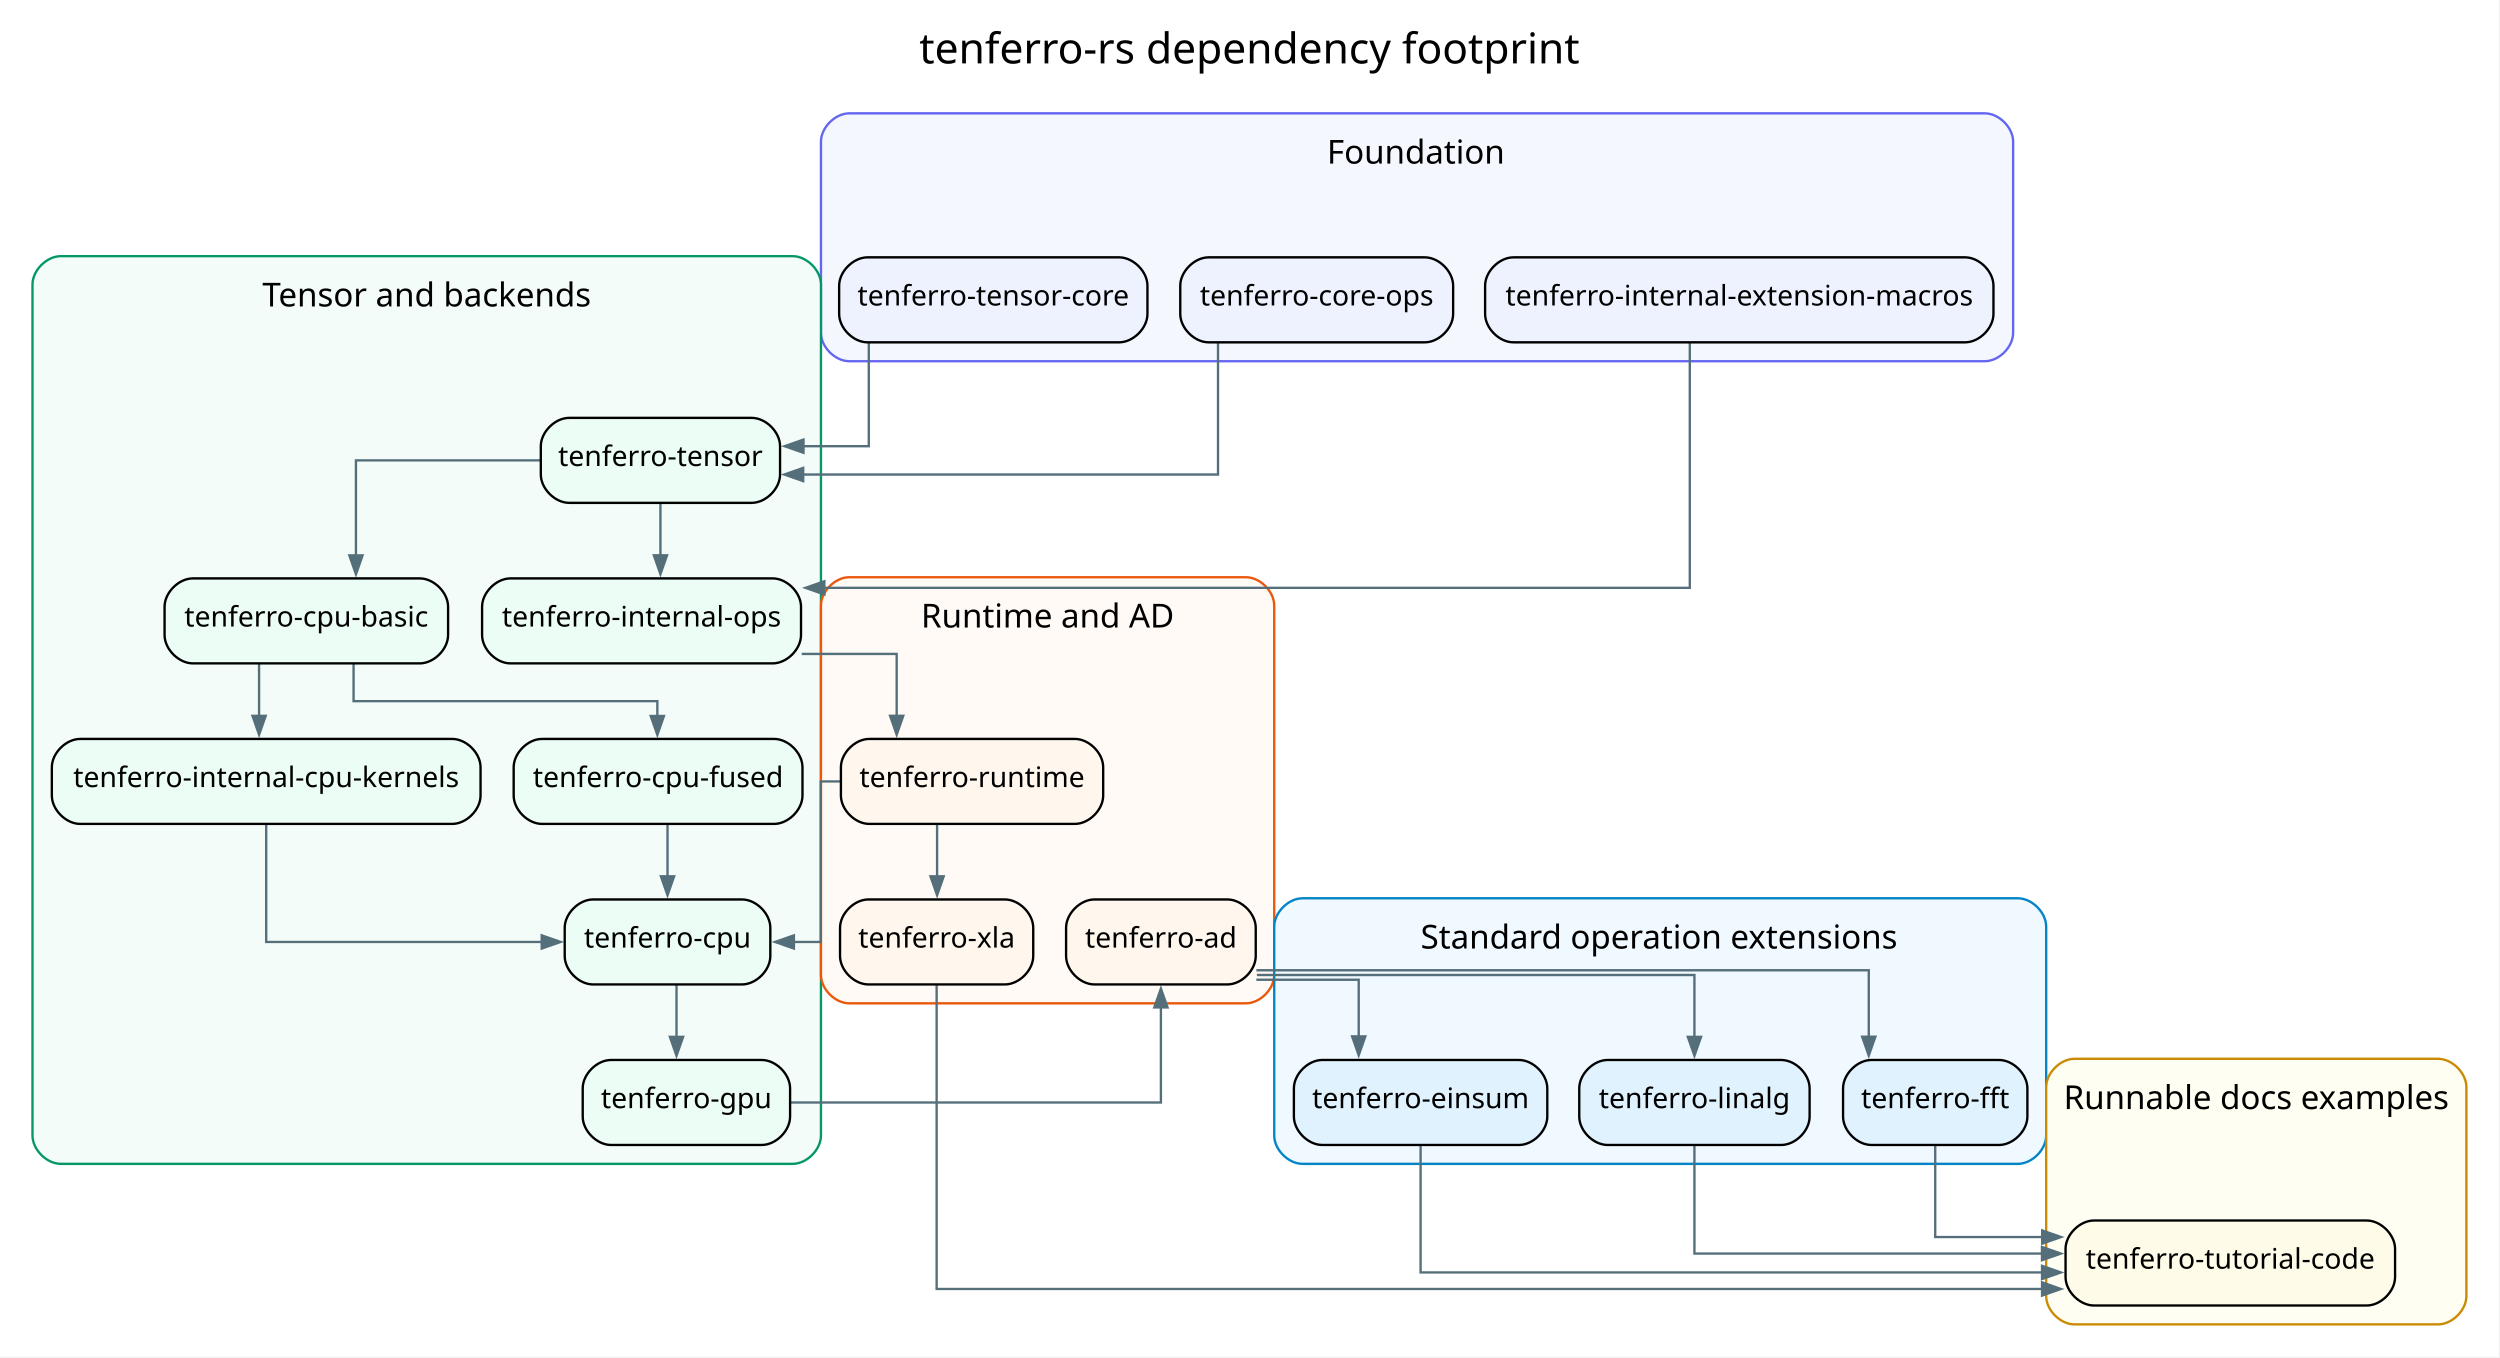
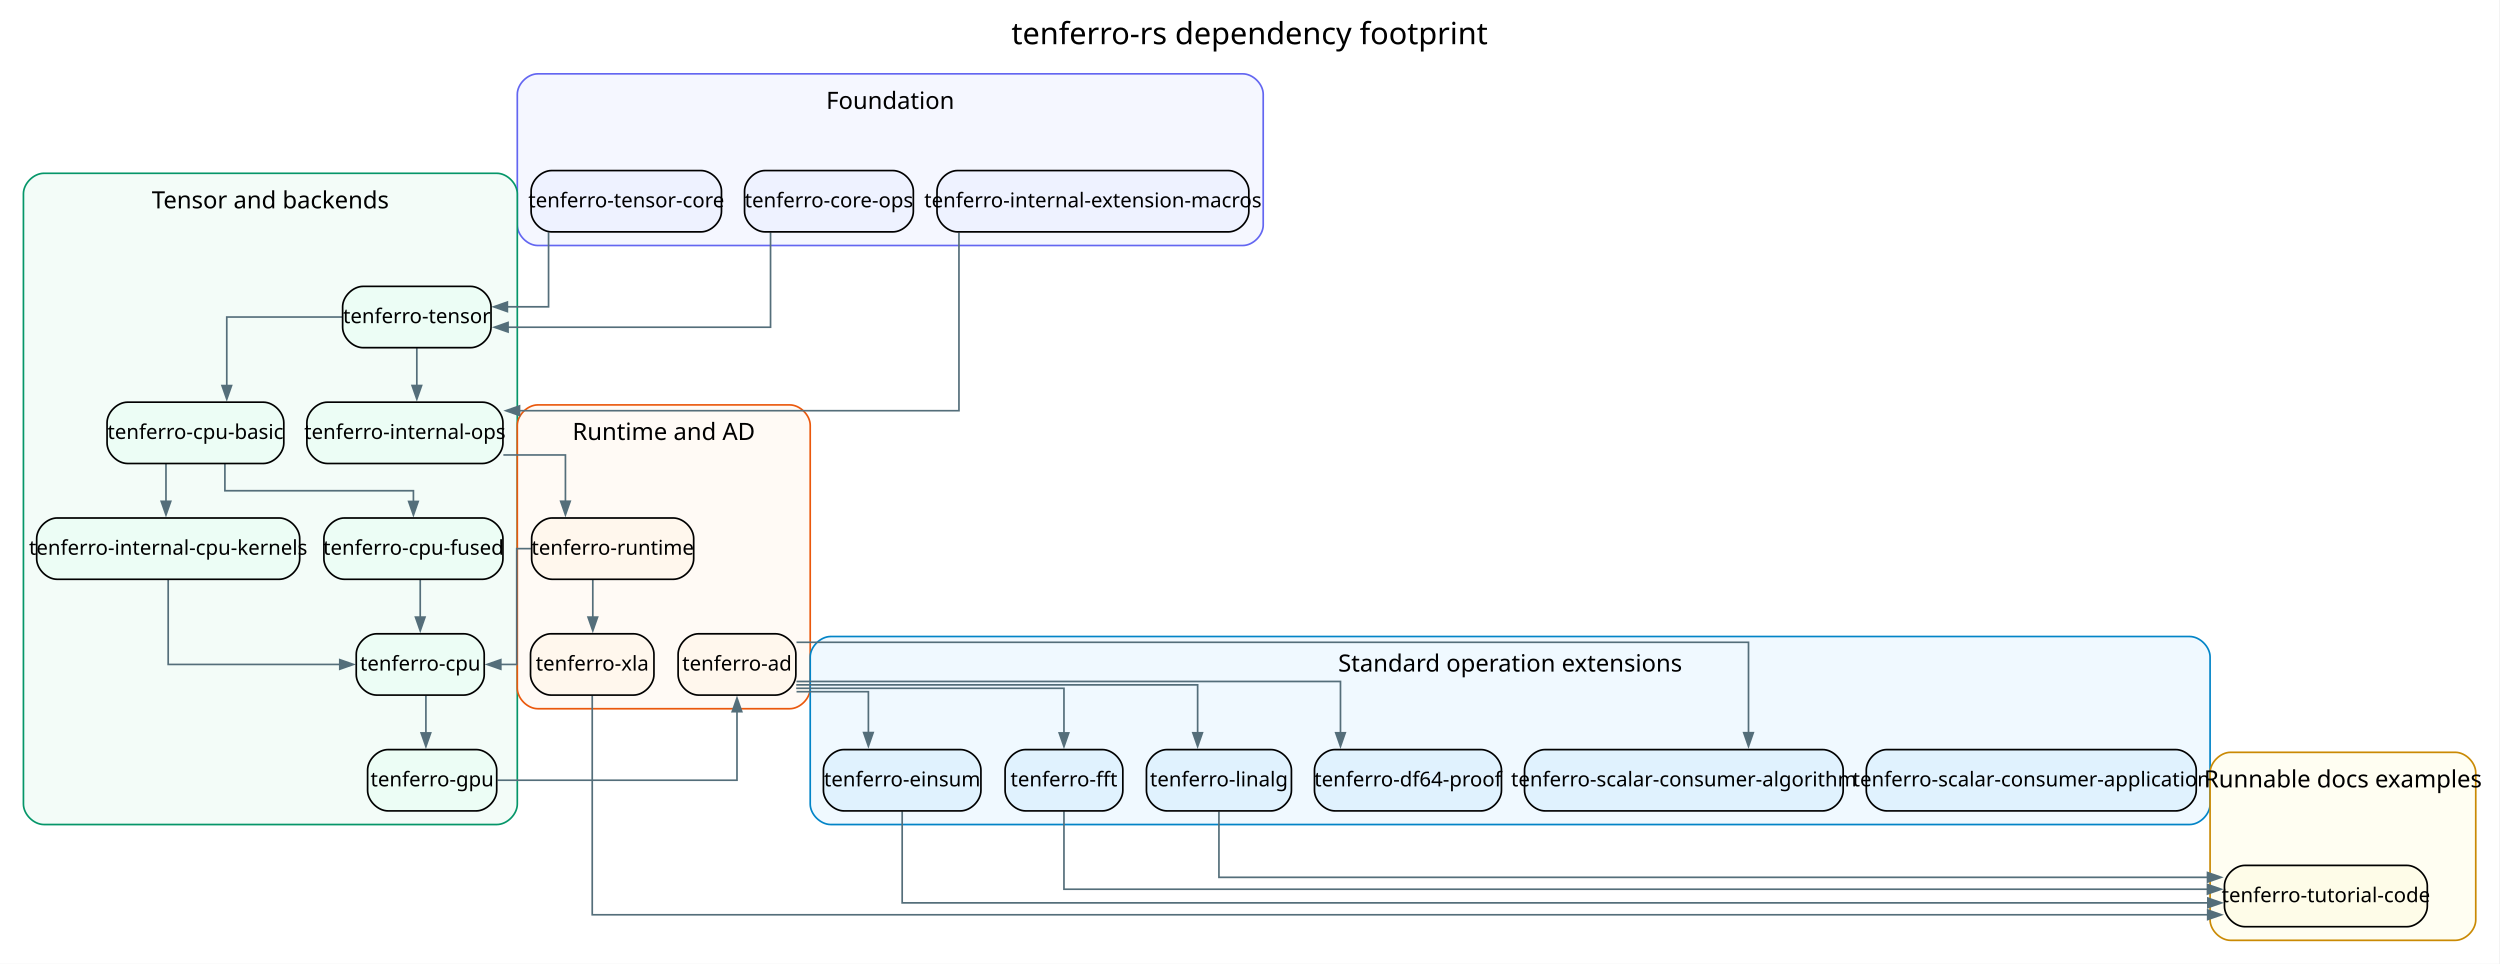
- <svg xmlns="http://www.w3.org/2000/svg" xmlns:xlink="http://www.w3.org/1999/xlink" width="1059pt" height="575pt" viewBox="0.00 0.00 1059.00 575.00" role="img" aria-labelledby="dependency-footprint-title dependency-footprint-desc">
-   <g id="graph0" class="graph" transform="scale(1 1) rotate(0) translate(5.76 569.01)">
-     <polygon fill="#ffffff" stroke="none" points="-5.76,5.76 -5.76,-569.01 1052.76,-569.01 1052.76,5.76 -5.76,5.76" />
-     <text xml:space="preserve" text-anchor="middle" x="523.5" y="-542.15" font-family="IBM Plex Sans" font-size="18.00">tenferro-rs dependency footprint</text>
+ <svg xmlns="http://www.w3.org/2000/svg" xmlns:xlink="http://www.w3.org/1999/xlink" width="1468pt" height="566pt" viewBox="0.00 0.00 1468.00 566.00" role="img" aria-labelledby="dependency-footprint-title dependency-footprint-desc">
+   <g id="graph0" class="graph" transform="scale(1 1) rotate(0) translate(5.76 560.16)">
+     <polygon fill="#ffffff" stroke="none" points="-5.76,5.76 -5.76,-560.16 1461.76,-560.16 1461.76,5.76 -5.76,5.76" />
+     <text xml:space="preserve" text-anchor="middle" x="728" y="-534.2" font-family="IBM Plex Sans" font-size="18.00">tenferro-rs dependency footprint</text>
    <g id="clust1" class="cluster">
-       <path fill="#f5f7ff" stroke="#6366f1" d="M354,-416C354,-416 835,-416 835,-416 841,-416 847,-422 847,-428 847,-428 847,-509 847,-509 847,-515 841,-521 835,-521 835,-521 354,-521 354,-521 348,-521 342,-515 342,-509 342,-509 342,-428 342,-428 342,-422 348,-416 354,-416" />
+       <path fill="#f5f7ff" stroke="#6366f1" d="M310,-416C310,-416 724,-416 724,-416 730,-416 736,-422 736,-428 736,-428 736,-504.8 736,-504.8 736,-510.8 730,-516.8 724,-516.8 724,-516.8 310,-516.8 310,-516.8 304,-516.8 298,-510.8 298,-504.8 298,-504.8 298,-428 298,-428 298,-422 304,-416 310,-416" />
    </g>
    <g id="clust3" class="cluster">
-       <path fill="#f3fcf8" stroke="#059669" d="M20,-76C20,-76 330,-76 330,-76 336,-76 342,-82 342,-88 342,-88 342,-448.5 342,-448.5 342,-454.5 336,-460.5 330,-460.5 330,-460.5 20,-460.5 20,-460.5 14,-460.5 8,-454.5 8,-448.5 8,-448.5 8,-88 8,-88 8,-82 14,-76 20,-76" />
+       <path fill="#f3fcf8" stroke="#059669" d="M20,-76C20,-76 286,-76 286,-76 292,-76 298,-82 298,-88 298,-88 298,-446.4 298,-446.4 298,-452.4 292,-458.4 286,-458.4 286,-458.4 20,-458.4 20,-458.4 14,-458.4 8,-452.4 8,-446.4 8,-446.4 8,-88 8,-88 8,-82 14,-76 20,-76" />
    </g>
    <g id="clust5" class="cluster">
-       <path fill="#fffaf5" stroke="#ea580c" d="M354,-144C354,-144 522,-144 522,-144 528,-144 534,-150 534,-156 534,-156 534,-312.5 534,-312.5 534,-318.5 528,-324.5 522,-324.5 522,-324.5 354,-324.5 354,-324.5 348,-324.5 342,-318.5 342,-312.5 342,-312.5 342,-156 342,-156 342,-150 348,-144 354,-144" />
+       <path fill="#fffaf5" stroke="#ea580c" d="M310,-144C310,-144 458,-144 458,-144 464,-144 470,-150 470,-156 470,-156 470,-310.4 470,-310.4 470,-316.4 464,-322.4 458,-322.4 458,-322.4 310,-322.4 310,-322.4 304,-322.4 298,-316.4 298,-310.4 298,-310.4 298,-156 298,-156 298,-150 304,-144 310,-144" />
    </g>
    <g id="clust7" class="cluster">
-       <path fill="#f0f9ff" stroke="#0284c7" d="M546,-76C546,-76 849,-76 849,-76 855,-76 861,-82 861,-88 861,-88 861,-176.5 861,-176.5 861,-182.5 855,-188.5 849,-188.5 849,-188.5 546,-188.5 546,-188.5 540,-188.5 534,-182.5 534,-176.5 534,-176.5 534,-88 534,-88 534,-82 540,-76 546,-76" />
+       <path fill="#f0f9ff" stroke="#0284c7" d="M482,-76C482,-76 1280,-76 1280,-76 1286,-76 1292,-82 1292,-88 1292,-88 1292,-174.4 1292,-174.4 1292,-180.4 1286,-186.4 1280,-186.4 1280,-186.4 482,-186.4 482,-186.4 476,-186.4 470,-180.4 470,-174.4 470,-174.4 470,-88 470,-88 470,-82 476,-76 482,-76" />
    </g>
    <g id="clust9" class="cluster">
-       <path fill="#fffef2" stroke="#ca8a04" d="M873,-8C873,-8 1027,-8 1027,-8 1033,-8 1039,-14 1039,-20 1039,-20 1039,-108.5 1039,-108.5 1039,-114.5 1033,-120.5 1027,-120.5 1027,-120.5 873,-120.5 873,-120.5 867,-120.5 861,-114.5 861,-108.5 861,-108.5 861,-20 861,-20 861,-14 867,-8 873,-8" />
+       <path fill="#fffef2" stroke="#ca8a04" d="M1304,-8C1304,-8 1436,-8 1436,-8 1442,-8 1448,-14 1448,-20 1448,-20 1448,-106.4 1448,-106.4 1448,-112.4 1442,-118.4 1436,-118.4 1436,-118.4 1304,-118.4 1304,-118.4 1298,-118.4 1292,-112.4 1292,-106.4 1292,-106.4 1292,-20 1292,-20 1292,-14 1298,-8 1304,-8" />
    </g>
    <g id="edge1" class="edge">
-       <path fill="none" stroke="#546e7a" d="M362.26,-423.73C362.26,-405.44 362.26,-380 362.26,-380 362.26,-380 334.6,-380 334.6,-380" />
-       <polygon fill="#546e7a" stroke="#546e7a" points="334.6,-377.2 326.6,-380 334.6,-382.8 334.6,-377.2" />
+       <path fill="none" stroke="#546e7a" d="M316.35,-423.73C316.35,-405.44 316.35,-380 316.35,-380 316.35,-380 292.16,-380 292.16,-380" />
+       <polygon fill="#546e7a" stroke="#546e7a" points="292.16,-377.2 284.16,-380 292.16,-382.8 292.16,-377.2" />
    </g>
    <g id="edge14" class="edge">
-       <path fill="none" stroke="#546e7a" d="M710.04,-423.74C710.04,-389.7 710.04,-320 710.04,-320 710.04,-320 343.44,-320 343.44,-320" />
-       <polygon fill="#546e7a" stroke="#546e7a" points="343.44,-317.2 335.44,-320 343.44,-322.8 343.44,-317.2" />
+       <path fill="none" stroke="#546e7a" d="M557.34,-423.59C557.34,-389.27 557.34,-319 557.34,-319 557.34,-319 299.3,-319 299.3,-319" />
+       <polygon fill="#546e7a" stroke="#546e7a" points="299.3,-316.2 291.3,-319 299.3,-321.8 299.3,-316.2" />
    </g>
    <g id="edge2" class="edge">
-       <path fill="none" stroke="#546e7a" d="M510.19,-423.71C510.19,-401.79 510.19,-368 510.19,-368 510.19,-368 334.47,-368 334.47,-368" />
-       <polygon fill="#546e7a" stroke="#546e7a" points="334.47,-365.2 326.47,-368 334.47,-370.8 334.47,-365.2" />
+       <path fill="none" stroke="#546e7a" d="M446.7,-423.71C446.7,-401.79 446.7,-368 446.7,-368 446.7,-368 292.56,-368 292.56,-368" />
+       <polygon fill="#546e7a" stroke="#546e7a" points="292.56,-365.2 284.56,-368 292.56,-370.8 292.56,-365.2" />
    </g>
    <g id="edge4" class="edge">
-       <path fill="none" stroke="#546e7a" d="M223.02,-374C186.97,-374 145.02,-374 145.02,-374 145.02,-374 145.02,-333.74 145.02,-333.74" />
-       <polygon fill="#546e7a" stroke="#546e7a" points="147.82,-333.74 145.02,-325.74 142.22,-333.74 147.82,-333.74" />
+       <path fill="none" stroke="#546e7a" d="M195.21,-374C163.95,-374 127.4,-374 127.4,-374 127.4,-374 127.4,-333.74 127.4,-333.74" />
+       <polygon fill="#546e7a" stroke="#546e7a" points="130.2,-333.74 127.4,-325.74 124.6,-333.74 130.2,-333.74" />
    </g>
    <g id="edge13" class="edge">
-       <path fill="none" stroke="#546e7a" d="M274,-355.78C274,-355.78 274,-333.79 274,-333.79" />
-       <polygon fill="#546e7a" stroke="#546e7a" points="276.8,-333.79 274,-325.79 271.2,-333.79 276.8,-333.79" />
+       <path fill="none" stroke="#546e7a" d="M239,-355.78C239,-355.78 239,-333.79 239,-333.79" />
+       <polygon fill="#546e7a" stroke="#546e7a" points="241.8,-333.79 239,-325.79 236.2,-333.79 241.8,-333.79" />
    </g>
    <g id="edge6" class="edge">
-       <path fill="none" stroke="#546e7a" d="M107,-219.78C107,-199.63 107,-170 107,-170 107,-170 223.71,-170 223.71,-170" />
-       <polygon fill="#546e7a" stroke="#546e7a" points="223.71,-172.8 231.71,-170 223.71,-167.2 223.71,-172.8" />
+       <path fill="none" stroke="#546e7a" d="M93,-219.78C93,-199.63 93,-170 93,-170 93,-170 193.76,-170 193.76,-170" />
+       <polygon fill="#546e7a" stroke="#546e7a" points="193.76,-172.8 201.76,-170 193.76,-167.2 193.76,-172.8" />
    </g>
    <g id="edge3" class="edge">
-       <path fill="none" stroke="#546e7a" d="M103.98,-287.78C103.98,-287.78 103.98,-265.79 103.98,-265.79" />
-       <polygon fill="#546e7a" stroke="#546e7a" points="106.79,-265.79 103.99,-257.79 101.19,-265.79 106.79,-265.79" />
+       <path fill="none" stroke="#546e7a" d="M91.7,-287.78C91.7,-287.78 91.7,-265.79 91.7,-265.79" />
+       <polygon fill="#546e7a" stroke="#546e7a" points="94.5,-265.79 91.7,-257.79 88.9,-265.79 94.5,-265.79" />
    </g>
    <g id="edge5" class="edge">
-       <path fill="none" stroke="#546e7a" d="M144.01,-287.81C144.01,-279.72 144.01,-272 144.01,-272 144.01,-272 272.69,-272 272.69,-272 272.69,-272 272.69,-265.71 272.69,-265.71" />
-       <polygon fill="#546e7a" stroke="#546e7a" points="275.49,-265.71 272.69,-257.71 269.89,-265.71 275.49,-265.71" />
+       <path fill="none" stroke="#546e7a" d="M126.3,-287.81C126.3,-279.72 126.3,-272 126.3,-272 126.3,-272 237,-272 237,-272 237,-272 237,-265.71 237,-265.71" />
+       <polygon fill="#546e7a" stroke="#546e7a" points="239.8,-265.71 237,-257.71 234.2,-265.71 239.8,-265.71" />
    </g>
    <g id="edge7" class="edge">
-       <path fill="none" stroke="#546e7a" d="M277,-219.78C277,-219.78 277,-197.79 277,-197.79" />
-       <polygon fill="#546e7a" stroke="#546e7a" points="279.8,-197.79 277,-189.79 274.2,-197.79 279.8,-197.79" />
+       <path fill="none" stroke="#546e7a" d="M241,-219.78C241,-219.78 241,-197.79 241,-197.79" />
+       <polygon fill="#546e7a" stroke="#546e7a" points="243.8,-197.79 241,-189.79 238.2,-197.79 243.8,-197.79" />
    </g>
    <g id="edge9" class="edge">
-       <path fill="none" stroke="#546e7a" d="M280.81,-151.78C280.81,-151.78 280.81,-129.79 280.81,-129.79" />
-       <polygon fill="#546e7a" stroke="#546e7a" points="283.61,-129.79 280.81,-121.79 278.01,-129.79 283.61,-129.79" />
+       <path fill="none" stroke="#546e7a" d="M244.33,-151.78C244.33,-151.78 244.33,-129.79 244.33,-129.79" />
+       <polygon fill="#546e7a" stroke="#546e7a" points="247.13,-129.79 244.33,-121.79 241.53,-129.79 247.13,-129.79" />
    </g>
    <g id="edge12" class="edge">
-       <path fill="none" stroke="#546e7a" d="M329.11,-102C388.28,-102 486,-102 486,-102 486,-102 486,-142.26 486,-142.26" />
-       <polygon fill="#546e7a" stroke="#546e7a" points="483.2,-142.26 486,-150.26 488.8,-142.26 483.2,-142.26" />
+       <path fill="none" stroke="#546e7a" d="M286.4,-102C339,-102 427,-102 427,-102 427,-102 427,-142.26 427,-142.26" />
+       <polygon fill="#546e7a" stroke="#546e7a" points="424.2,-142.26 427,-150.26 429.8,-142.26 424.2,-142.26" />
    </g>
    <g id="edge10" class="edge">
-       <path fill="none" stroke="#546e7a" d="M333.83,-292C355.54,-292 374.07,-292 374.07,-292 374.07,-292 374.07,-265.8 374.07,-265.8" />
-       <polygon fill="#546e7a" stroke="#546e7a" points="376.87,-265.8 374.07,-257.8 371.27,-265.8 376.87,-265.8" />
+       <path fill="none" stroke="#546e7a" d="M289.82,-293C309.33,-293 326.26,-293 326.26,-293 326.26,-293 326.26,-265.83 326.26,-265.83" />
+       <polygon fill="#546e7a" stroke="#546e7a" points="329.06,-265.83 326.26,-257.83 323.46,-265.83 329.06,-265.83" />
    </g>
    <g id="edge8" class="edge">
-       <path fill="none" stroke="#546e7a" d="M350.05,-238C345.11,-238 341.94,-238 341.94,-238 341.94,-238 341.94,-170 341.94,-170 341.94,-170 330.55,-170 330.55,-170" />
-       <polygon fill="#546e7a" stroke="#546e7a" points="330.55,-167.2 322.55,-170 330.55,-172.8 330.55,-167.2" />
+       <path fill="none" stroke="#546e7a" d="M305.98,-238C300.97,-238 297.66,-238 297.66,-238 297.66,-238 297.66,-170 297.66,-170 297.66,-170 288.31,-170 288.31,-170" />
+       <polygon fill="#546e7a" stroke="#546e7a" points="288.31,-167.2 280.31,-170 288.31,-172.8 288.31,-167.2" />
    </g>
    <g id="edge11" class="edge">
-       <path fill="none" stroke="#546e7a" d="M391.19,-219.78C391.19,-219.78 391.19,-197.79 391.19,-197.79" />
-       <polygon fill="#546e7a" stroke="#546e7a" points="393.99,-197.79 391.19,-189.79 388.39,-197.79 393.99,-197.79" />
+       <path fill="none" stroke="#546e7a" d="M342.33,-219.78C342.33,-219.78 342.33,-197.79 342.33,-197.79" />
+       <polygon fill="#546e7a" stroke="#546e7a" points="345.13,-197.79 342.33,-189.79 339.53,-197.79 345.13,-197.79" />
    </g>
    <g id="edge21" class="edge">
-       <path fill="none" stroke="#546e7a" d="M391,-151.68C391,-112.27 391,-23 391,-23 391,-23 859.25,-23 859.25,-23" />
-       <polygon fill="#546e7a" stroke="#546e7a" points="859.25,-25.8 867.25,-23 859.25,-20.2 859.25,-25.8" />
+       <path fill="none" stroke="#546e7a" d="M342,-151.68C342,-112.27 342,-23 342,-23 342,-23 1290.61,-23 1290.61,-23" />
+       <polygon fill="#546e7a" stroke="#546e7a" points="1290.61,-25.8 1298.61,-23 1290.61,-20.2 1290.61,-25.8" />
    </g>
    <g id="edge15" class="edge">
-       <path fill="none" stroke="#546e7a" d="M526.42,-154C547.85,-154 569.79,-154 569.79,-154 569.79,-154 569.79,-129.99 569.79,-129.99" />
-       <polygon fill="#546e7a" stroke="#546e7a" points="572.59,-129.99 569.79,-121.99 566.99,-129.99 572.59,-129.99" />
+       <path fill="none" stroke="#546e7a" d="M461.97,-154C482.39,-154 504.16,-154 504.16,-154 504.16,-154 504.16,-129.99 504.16,-129.99" />
+       <polygon fill="#546e7a" stroke="#546e7a" points="506.96,-129.99 504.16,-121.99 501.36,-129.99 506.96,-129.99" />
    </g>
    <g id="edge16" class="edge">
-       <path fill="none" stroke="#546e7a" d="M526.67,-156C591.73,-156 712,-156 712,-156 712,-156 712,-129.8 712,-129.8" />
-       <polygon fill="#546e7a" stroke="#546e7a" points="714.8,-129.8 712,-121.8 709.2,-129.8 714.8,-129.8" />
+       <path fill="none" stroke="#546e7a" d="M461.81,-158C534.86,-158 697.49,-158 697.49,-158 697.49,-158 697.49,-129.85 697.49,-129.85" />
+       <polygon fill="#546e7a" stroke="#546e7a" points="700.29,-129.85 697.49,-121.85 694.69,-129.85 700.29,-129.85" />
    </g>
    <g id="edge17" class="edge">
-       <path fill="none" stroke="#546e7a" d="M526.44,-158C608.29,-158 785.85,-158 785.85,-158 785.85,-158 785.85,-129.85 785.85,-129.85" />
-       <polygon fill="#546e7a" stroke="#546e7a" points="788.65,-129.85 785.85,-121.85 783.05,-129.85 788.65,-129.85" />
+       <path fill="none" stroke="#546e7a" d="M461.77,-156C517.1,-156 619,-156 619,-156 619,-156 619,-129.8 619,-129.8" />
+       <polygon fill="#546e7a" stroke="#546e7a" points="621.8,-129.8 619,-121.8 616.2,-129.8 621.8,-129.8" />
+     </g>
+     <g id="edge22" class="edge">
+       <path fill="none" stroke="#546e7a" d="M461.95,-160C551.35,-160 781.37,-160 781.37,-160 781.37,-160 781.37,-129.87 781.37,-129.87" />
+       <polygon fill="#546e7a" stroke="#546e7a" points="784.17,-129.87 781.37,-121.87 778.57,-129.87 784.17,-129.87" />
+     </g>
+     <g id="edge23" class="edge">
+       <path fill="none" stroke="#546e7a" d="M461.94,-183C589.26,-183 1020.96,-183 1020.96,-183 1020.96,-183 1020.96,-129.89 1020.96,-129.89" />
+       <polygon fill="#546e7a" stroke="#546e7a" points="1023.76,-129.89 1020.96,-121.89 1018.16,-129.89 1023.76,-129.89" />
    </g>
    <g id="edge18" class="edge">
-       <path fill="none" stroke="#546e7a" d="M596,-83.83C596,-62.5 596,-30 596,-30 596,-30 859.25,-30 859.25,-30" />
-       <polygon fill="#546e7a" stroke="#546e7a" points="859.25,-32.8 867.25,-30 859.25,-27.2 859.25,-32.8" />
+       <path fill="none" stroke="#546e7a" d="M524,-83.83C524,-62.5 524,-30 524,-30 524,-30 1290.7,-30 1290.7,-30" />
+       <polygon fill="#546e7a" stroke="#546e7a" points="1290.7,-32.8 1298.7,-30 1290.7,-27.2 1290.7,-32.8" />
    </g>
    <g id="edge20" class="edge">
-       <path fill="none" stroke="#546e7a" d="M712,-83.83C712,-64.91 712,-38 712,-38 712,-38 859.22,-38 859.22,-38" />
-       <polygon fill="#546e7a" stroke="#546e7a" points="859.22,-40.8 867.22,-38 859.22,-35.2 859.22,-40.8" />
+       <path fill="none" stroke="#546e7a" d="M710,-83.65C710,-66.99 710,-45 710,-45 710,-45 1290.5,-45 1290.5,-45" />
+       <polygon fill="#546e7a" stroke="#546e7a" points="1290.5,-47.8 1298.5,-45 1290.5,-42.2 1290.5,-47.8" />
    </g>
    <g id="edge19" class="edge">
-       <path fill="none" stroke="#546e7a" d="M814,-83.65C814,-66.99 814,-45 814,-45 814,-45 859.31,-45 859.31,-45" />
-       <polygon fill="#546e7a" stroke="#546e7a" points="859.31,-47.8 867.31,-45 859.31,-42.2 859.31,-47.8" />
+       <path fill="none" stroke="#546e7a" d="M619,-83.83C619,-64.91 619,-38 619,-38 619,-38 1290.47,-38 1290.47,-38" />
+       <polygon fill="#546e7a" stroke="#546e7a" points="1290.48,-40.8 1298.47,-38 1290.47,-35.2 1290.48,-40.8" />
    </g>
    <g id="node1" class="node cluster-title">
-       <text xml:space="preserve" text-anchor="middle" x="594" y="-499.7" font-family="IBM Plex Sans" font-size="14.00">Foundation</text>
+       <text xml:space="preserve" text-anchor="middle" x="517" y="-496.2" font-family="IBM Plex Sans" font-size="14.00">Foundation</text>
    </g>
    <g id="node2" class="node">
      <g id="a_node2">
        <a xlink:href="index.html#tenferro-tensor-core" xlink:title="tenferro-tensor-core" target="_parent">
-           <path fill="#eef2ff" stroke="black" d="M468.3,-460C468.3,-460 361.7,-460 361.7,-460 355.7,-460 349.7,-454 349.7,-448 349.7,-448 349.7,-436 349.7,-436 349.7,-430 355.7,-424 361.7,-424 361.7,-424 468.3,-424 468.3,-424 474.3,-424 480.3,-430 480.3,-436 480.3,-436 480.3,-448 480.3,-448 480.3,-454 474.3,-460 468.3,-460" />
-           <text xml:space="preserve" text-anchor="middle" x="415" y="-439.6" font-family="IBM Plex Sans" font-size="12.00">tenferro-tensor-core</text>
+           <path fill="#eef2ff" stroke="black" d="M405.89,-460C405.89,-460 318.11,-460 318.11,-460 312.11,-460 306.11,-454 306.11,-448 306.11,-448 306.11,-436 306.11,-436 306.11,-430 312.11,-424 318.11,-424 318.11,-424 405.89,-424 405.89,-424 411.89,-424 417.89,-430 417.89,-436 417.89,-436 417.89,-448 417.89,-448 417.89,-454 411.89,-460 405.89,-460" />
+           <text xml:space="preserve" text-anchor="middle" x="362" y="-438.4" font-family="IBM Plex Sans" font-size="12.00">tenferro-tensor-core</text>
        </a>
      </g>
    </g>
    <g id="node3" class="node">
      <g id="a_node3">
        <a xlink:href="index.html#tenferro-internal-extension-macros" xlink:title="tenferro-internal-extension-macros" target="_parent">
-           <path fill="#eef2ff" stroke="black" d="M826.67,-460C826.67,-460 635.33,-460 635.33,-460 629.33,-460 623.33,-454 623.33,-448 623.33,-448 623.33,-436 623.33,-436 623.33,-430 629.33,-424 635.33,-424 635.33,-424 826.67,-424 826.67,-424 832.67,-424 838.67,-430 838.67,-436 838.67,-436 838.67,-448 838.67,-448 838.67,-454 832.67,-460 826.67,-460" />
-           <text xml:space="preserve" text-anchor="middle" x="731" y="-439.6" font-family="IBM Plex Sans" font-size="12.00">tenferro-internal-extension-macros</text>
+           <path fill="#eef2ff" stroke="black" d="M715.55,-460C715.55,-460 556.45,-460 556.45,-460 550.45,-460 544.45,-454 544.45,-448 544.45,-448 544.45,-436 544.45,-436 544.45,-430 550.45,-424 556.45,-424 556.45,-424 715.55,-424 715.55,-424 721.55,-424 727.55,-430 727.55,-436 727.55,-436 727.55,-448 727.55,-448 727.55,-454 721.55,-460 715.55,-460" />
+           <text xml:space="preserve" text-anchor="middle" x="636" y="-438.4" font-family="IBM Plex Sans" font-size="12.00">tenferro-internal-extension-macros</text>
        </a>
      </g>
    </g>
    <g id="node4" class="node">
      <g id="a_node4">
        <a xlink:href="index.html#tenferro-core-ops" xlink:title="tenferro-core-ops" target="_parent">
-           <path fill="#eef2ff" stroke="black" d="M597.79,-460C597.79,-460 506.2,-460 506.2,-460 500.2,-460 494.2,-454 494.2,-448 494.2,-448 494.2,-436 494.2,-436 494.2,-430 500.2,-424 506.2,-424 506.2,-424 597.79,-424 597.79,-424 603.79,-424 609.79,-430 609.79,-436 609.79,-436 609.79,-448 609.79,-448 609.79,-454 603.79,-460 597.79,-460" />
-           <text xml:space="preserve" text-anchor="middle" x="552" y="-439.6" font-family="IBM Plex Sans" font-size="12.00">tenferro-core-ops</text>
+           <path fill="#eef2ff" stroke="black" d="M518.56,-460C518.56,-460 443.44,-460 443.44,-460 437.44,-460 431.44,-454 431.44,-448 431.44,-448 431.44,-436 431.44,-436 431.44,-430 437.44,-424 443.44,-424 443.44,-424 518.56,-424 518.56,-424 524.56,-424 530.56,-430 530.56,-436 530.56,-436 530.56,-448 530.56,-448 530.56,-454 524.56,-460 518.56,-460" />
+           <text xml:space="preserve" text-anchor="middle" x="481" y="-438.4" font-family="IBM Plex Sans" font-size="12.00">tenferro-core-ops</text>
        </a>
      </g>
    </g>
    <g id="node5" class="node cluster-title">
-       <text xml:space="preserve" text-anchor="middle" x="175" y="-439.2" font-family="IBM Plex Sans" font-size="14.00">Tensor and backends</text>
+       <text xml:space="preserve" text-anchor="middle" x="153" y="-437.8" font-family="IBM Plex Sans" font-size="14.00">Tensor and backends</text>
    </g>
    <g id="node6" class="node">
      <g id="a_node6">
        <a xlink:href="index.html#tenferro-tensor" xlink:title="tenferro-tensor" target="_parent">
-           <path fill="#ecfdf5" stroke="black" d="M312.67,-392C312.67,-392 235.33,-392 235.33,-392 229.33,-392 223.33,-386 223.33,-380 223.33,-380 223.33,-368 223.33,-368 223.33,-362 229.33,-356 235.33,-356 235.33,-356 312.67,-356 312.67,-356 318.67,-356 324.67,-362 324.67,-368 324.67,-368 324.67,-380 324.67,-380 324.67,-386 318.67,-392 312.67,-392" />
-           <text xml:space="preserve" text-anchor="middle" x="274" y="-371.6" font-family="IBM Plex Sans" font-size="12.00">tenferro-tensor</text>
+           <path fill="#ecfdf5" stroke="black" d="M270.57,-392C270.57,-392 207.43,-392 207.43,-392 201.43,-392 195.43,-386 195.43,-380 195.43,-380 195.43,-368 195.43,-368 195.43,-362 201.43,-356 207.43,-356 207.43,-356 270.57,-356 270.57,-356 276.57,-356 282.57,-362 282.57,-368 282.57,-368 282.57,-380 282.57,-380 282.57,-386 276.57,-392 270.57,-392" />
+           <text xml:space="preserve" text-anchor="middle" x="239" y="-370.4" font-family="IBM Plex Sans" font-size="12.00">tenferro-tensor</text>
        </a>
      </g>
    </g>
    <g id="node7" class="node">
      <g id="a_node7">
        <a xlink:href="index.html#tenferro-internal-cpu-kernels" xlink:title="tenferro-internal-cpu-kernels" target="_parent">
-           <path fill="#ecfdf5" stroke="black" d="M185.8,-256C185.8,-256 28.2,-256 28.2,-256 22.2,-256 16.2,-250 16.2,-244 16.2,-244 16.2,-232 16.2,-232 16.2,-226 22.2,-220 28.2,-220 28.2,-220 185.8,-220 185.8,-220 191.8,-220 197.8,-226 197.8,-232 197.8,-232 197.8,-244 197.8,-244 197.8,-250 191.8,-256 185.8,-256" />
-           <text xml:space="preserve" text-anchor="middle" x="107" y="-235.6" font-family="IBM Plex Sans" font-size="12.00">tenferro-internal-cpu-kernels</text>
+           <path fill="#ecfdf5" stroke="black" d="M158.22,-256C158.22,-256 27.78,-256 27.78,-256 21.78,-256 15.78,-250 15.78,-244 15.78,-244 15.78,-232 15.78,-232 15.78,-226 21.78,-220 27.78,-220 27.78,-220 158.22,-220 158.22,-220 164.22,-220 170.22,-226 170.22,-232 170.22,-232 170.22,-244 170.22,-244 170.22,-250 164.22,-256 158.22,-256" />
+           <text xml:space="preserve" text-anchor="middle" x="93" y="-234.4" font-family="IBM Plex Sans" font-size="12.00">tenferro-internal-cpu-kernels</text>
        </a>
      </g>
    </g>
    <g id="node8" class="node">
      <g id="a_node8">
        <a xlink:href="index.html#tenferro-cpu-basic" xlink:title="tenferro-cpu-basic" target="_parent">
-           <path fill="#ecfdf5" stroke="black" d="M172.05,-324C172.05,-324 75.95,-324 75.95,-324 69.95,-324 63.95,-318 63.95,-312 63.95,-312 63.95,-300 63.95,-300 63.95,-294 69.95,-288 75.95,-288 75.95,-288 172.05,-288 172.05,-288 178.05,-288 184.05,-294 184.05,-300 184.05,-300 184.05,-312 184.05,-312 184.05,-318 178.05,-324 172.05,-324" />
-           <text xml:space="preserve" text-anchor="middle" x="124" y="-303.6" font-family="IBM Plex Sans" font-size="12.00">tenferro-cpu-basic</text>
+           <path fill="#ecfdf5" stroke="black" d="M148.89,-324C148.89,-324 69.11,-324 69.11,-324 63.11,-324 57.11,-318 57.11,-312 57.11,-312 57.11,-300 57.11,-300 57.11,-294 63.11,-288 69.11,-288 69.11,-288 148.89,-288 148.89,-288 154.89,-288 160.89,-294 160.89,-300 160.89,-300 160.89,-312 160.89,-312 160.89,-318 154.89,-324 148.89,-324" />
+           <text xml:space="preserve" text-anchor="middle" x="109" y="-302.4" font-family="IBM Plex Sans" font-size="12.00">tenferro-cpu-basic</text>
        </a>
      </g>
    </g>
    <g id="node9" class="node">
      <g id="a_node9">
        <a xlink:href="index.html#tenferro-cpu-fused" xlink:title="tenferro-cpu-fused" target="_parent">
-           <path fill="#ecfdf5" stroke="black" d="M322.17,-256C322.17,-256 223.83,-256 223.83,-256 217.83,-256 211.83,-250 211.83,-244 211.83,-244 211.83,-232 211.83,-232 211.83,-226 217.83,-220 223.83,-220 223.83,-220 322.17,-220 322.17,-220 328.17,-220 334.17,-226 334.17,-232 334.17,-232 334.17,-244 334.17,-244 334.17,-250 328.17,-256 322.17,-256" />
-           <text xml:space="preserve" text-anchor="middle" x="273" y="-235.6" font-family="IBM Plex Sans" font-size="12.00">tenferro-cpu-fused</text>
+           <path fill="#ecfdf5" stroke="black" d="M277.56,-256C277.56,-256 196.44,-256 196.44,-256 190.44,-256 184.44,-250 184.44,-244 184.44,-244 184.44,-232 184.44,-232 184.44,-226 190.44,-220 196.44,-220 196.44,-220 277.56,-220 277.56,-220 283.56,-220 289.56,-226 289.56,-232 289.56,-232 289.56,-244 289.56,-244 289.56,-250 283.56,-256 277.56,-256" />
+           <text xml:space="preserve" text-anchor="middle" x="237" y="-234.4" font-family="IBM Plex Sans" font-size="12.00">tenferro-cpu-fused</text>
        </a>
      </g>
    </g>
    <g id="node10" class="node">
      <g id="a_node10">
        <a xlink:href="index.html#tenferro-cpu" xlink:title="tenferro-cpu" target="_parent">
-           <path fill="#ecfdf5" stroke="black" d="M308.55,-188C308.55,-188 245.45,-188 245.45,-188 239.45,-188 233.45,-182 233.45,-176 233.45,-176 233.45,-164 233.45,-164 233.45,-158 239.45,-152 245.45,-152 245.45,-152 308.55,-152 308.55,-152 314.55,-152 320.55,-158 320.55,-164 320.55,-164 320.55,-176 320.55,-176 320.55,-182 314.55,-188 308.55,-188" />
-           <text xml:space="preserve" text-anchor="middle" x="277" y="-167.6" font-family="IBM Plex Sans" font-size="12.00">tenferro-cpu</text>
+           <path fill="#ecfdf5" stroke="black" d="M266.57,-188C266.57,-188 215.43,-188 215.43,-188 209.43,-188 203.43,-182 203.43,-176 203.43,-176 203.43,-164 203.43,-164 203.43,-158 209.43,-152 215.43,-152 215.43,-152 266.57,-152 266.57,-152 272.57,-152 278.57,-158 278.57,-164 278.57,-164 278.57,-176 278.57,-176 278.57,-182 272.57,-188 266.57,-188" />
+           <text xml:space="preserve" text-anchor="middle" x="241" y="-166.4" font-family="IBM Plex Sans" font-size="12.00">tenferro-cpu</text>
        </a>
      </g>
    </g>
    <g id="node11" class="node">
      <g id="a_node11">
        <a xlink:href="index.html#tenferro-gpu" xlink:title="tenferro-gpu" target="_parent">
-           <path fill="#ecfdf5" stroke="black" d="M316.92,-120C316.92,-120 253.08,-120 253.08,-120 247.08,-120 241.08,-114 241.08,-108 241.08,-108 241.08,-96 241.08,-96 241.08,-90 247.08,-84 253.08,-84 253.08,-84 316.92,-84 316.92,-84 322.92,-84 328.92,-90 328.92,-96 328.92,-96 328.92,-108 328.92,-108 328.92,-114 322.92,-120 316.92,-120" />
-           <text xml:space="preserve" text-anchor="middle" x="285" y="-99.6" font-family="IBM Plex Sans" font-size="12.00">tenferro-gpu</text>
+           <path fill="#ecfdf5" stroke="black" d="M273.91,-120C273.91,-120 222.09,-120 222.09,-120 216.09,-120 210.09,-114 210.09,-108 210.09,-108 210.09,-96 210.09,-96 210.09,-90 216.09,-84 222.09,-84 222.09,-84 273.91,-84 273.91,-84 279.91,-84 285.91,-90 285.91,-96 285.91,-96 285.91,-108 285.91,-108 285.91,-114 279.91,-120 273.91,-120" />
+           <text xml:space="preserve" text-anchor="middle" x="248" y="-98.4" font-family="IBM Plex Sans" font-size="12.00">tenferro-gpu</text>
        </a>
      </g>
    </g>
    <g id="node12" class="node">
      <g id="a_node12">
        <a xlink:href="index.html#tenferro-internal-ops" xlink:title="tenferro-internal-ops" target="_parent">
-           <path fill="#ecfdf5" stroke="black" d="M321.55,-324C321.55,-324 210.45,-324 210.45,-324 204.45,-324 198.45,-318 198.45,-312 198.45,-312 198.45,-300 198.45,-300 198.45,-294 204.45,-288 210.45,-288 210.45,-288 321.55,-288 321.55,-288 327.55,-288 333.55,-294 333.55,-300 333.55,-300 333.55,-312 333.55,-312 333.55,-318 327.55,-324 321.55,-324" />
-           <text xml:space="preserve" text-anchor="middle" x="266" y="-303.6" font-family="IBM Plex Sans" font-size="12.00">tenferro-internal-ops</text>
+           <path fill="#ecfdf5" stroke="black" d="M277.56,-324C277.56,-324 186.44,-324 186.44,-324 180.44,-324 174.44,-318 174.44,-312 174.44,-312 174.44,-300 174.44,-300 174.44,-294 180.44,-288 186.44,-288 186.44,-288 277.56,-288 277.56,-288 283.56,-288 289.56,-294 289.56,-300 289.56,-300 289.56,-312 289.56,-312 289.56,-318 283.56,-324 277.56,-324" />
+           <text xml:space="preserve" text-anchor="middle" x="232" y="-302.4" font-family="IBM Plex Sans" font-size="12.00">tenferro-internal-ops</text>
        </a>
      </g>
    </g>
    <g id="node13" class="node cluster-title">
-       <text xml:space="preserve" text-anchor="middle" x="438" y="-303.2" font-family="IBM Plex Sans" font-size="14.00">Runtime and AD</text>
+       <text xml:space="preserve" text-anchor="middle" x="384" y="-301.8" font-family="IBM Plex Sans" font-size="14.00">Runtime and AD</text>
    </g>
    <g id="node14" class="node">
      <g id="a_node14">
        <a xlink:href="index.html#tenferro-runtime" xlink:title="tenferro-runtime" target="_parent">
-           <path fill="#fff7ed" stroke="black" d="M449.55,-256C449.55,-256 362.45,-256 362.45,-256 356.45,-256 350.45,-250 350.45,-244 350.45,-244 350.45,-232 350.45,-232 350.45,-226 356.45,-220 362.45,-220 362.45,-220 449.55,-220 449.55,-220 455.55,-220 461.55,-226 461.55,-232 461.55,-232 461.55,-244 461.55,-244 461.55,-250 455.55,-256 449.55,-256" />
-           <text xml:space="preserve" text-anchor="middle" x="406" y="-235.6" font-family="IBM Plex Sans" font-size="12.00">tenferro-runtime</text>
+           <path fill="#fff7ed" stroke="black" d="M389.57,-256C389.57,-256 318.43,-256 318.43,-256 312.43,-256 306.43,-250 306.43,-244 306.43,-244 306.43,-232 306.43,-232 306.43,-226 312.43,-220 318.43,-220 318.43,-220 389.57,-220 389.57,-220 395.57,-220 401.57,-226 401.57,-232 401.57,-232 401.57,-244 401.57,-244 401.57,-250 395.57,-256 389.57,-256" />
+           <text xml:space="preserve" text-anchor="middle" x="354" y="-234.4" font-family="IBM Plex Sans" font-size="12.00">tenferro-runtime</text>
        </a>
      </g>
    </g>
    <g id="node15" class="node">
      <g id="a_node15">
        <a xlink:href="index.html#tenferro-xla" xlink:title="tenferro-xla" target="_parent">
-           <path fill="#fff7ed" stroke="black" d="M419.92,-188C419.92,-188 362.08,-188 362.08,-188 356.08,-188 350.08,-182 350.08,-176 350.08,-176 350.08,-164 350.08,-164 350.08,-158 356.08,-152 362.08,-152 362.08,-152 419.92,-152 419.92,-152 425.92,-152 431.92,-158 431.92,-164 431.92,-164 431.92,-176 431.92,-176 431.92,-182 425.92,-188 419.92,-188" />
-           <text xml:space="preserve" text-anchor="middle" x="391" y="-167.6" font-family="IBM Plex Sans" font-size="12.00">tenferro-xla</text>
+           <path fill="#fff7ed" stroke="black" d="M366.24,-188C366.24,-188 317.76,-188 317.76,-188 311.76,-188 305.76,-182 305.76,-176 305.76,-176 305.76,-164 305.76,-164 305.76,-158 311.76,-152 317.76,-152 317.76,-152 366.24,-152 366.24,-152 372.24,-152 378.24,-158 378.24,-164 378.24,-164 378.24,-176 378.24,-176 378.24,-182 372.24,-188 366.24,-188" />
+           <text xml:space="preserve" text-anchor="middle" x="342" y="-166.4" font-family="IBM Plex Sans" font-size="12.00">tenferro-xla</text>
        </a>
      </g>
    </g>
    <g id="node16" class="node">
      <g id="a_node16">
        <a xlink:href="index.html#tenferro-ad" xlink:title="tenferro-ad" target="_parent">
-           <path fill="#fff7ed" stroke="black" d="M514.17,-188C514.17,-188 457.83,-188 457.83,-188 451.83,-188 445.83,-182 445.83,-176 445.83,-176 445.83,-164 445.83,-164 445.83,-158 451.83,-152 457.83,-152 457.83,-152 514.17,-152 514.17,-152 520.17,-152 526.17,-158 526.17,-164 526.17,-164 526.17,-176 526.17,-176 526.17,-182 520.17,-188 514.17,-188" />
-           <text xml:space="preserve" text-anchor="middle" x="486" y="-167.6" font-family="IBM Plex Sans" font-size="12.00">tenferro-ad</text>
+           <path fill="#fff7ed" stroke="black" d="M449.57,-188C449.57,-188 404.43,-188 404.43,-188 398.43,-188 392.43,-182 392.43,-176 392.43,-176 392.43,-164 392.43,-164 392.43,-158 398.43,-152 404.43,-152 404.43,-152 449.57,-152 449.57,-152 455.57,-152 461.57,-158 461.57,-164 461.57,-164 461.57,-176 461.57,-176 461.57,-182 455.57,-188 449.57,-188" />
+           <text xml:space="preserve" text-anchor="middle" x="427" y="-166.4" font-family="IBM Plex Sans" font-size="12.00">tenferro-ad</text>
        </a>
      </g>
    </g>
    <g id="node17" class="node cluster-title">
-       <text xml:space="preserve" text-anchor="middle" x="697" y="-167.2" font-family="IBM Plex Sans" font-size="14.00">Standard operation extensions</text>
+       <text xml:space="preserve" text-anchor="middle" x="881" y="-165.8" font-family="IBM Plex Sans" font-size="14.00">Standard operation extensions</text>
    </g>
    <g id="node18" class="node">
      <g id="a_node18">
        <a xlink:href="index.html#tenferro-einsum" xlink:title="tenferro-einsum" target="_parent">
-           <path fill="#e0f2fe" stroke="black" d="M637.67,-120C637.67,-120 554.33,-120 554.33,-120 548.33,-120 542.33,-114 542.33,-108 542.33,-108 542.33,-96 542.33,-96 542.33,-90 548.33,-84 554.33,-84 554.33,-84 637.67,-84 637.67,-84 643.67,-84 649.67,-90 649.67,-96 649.67,-96 649.67,-108 649.67,-108 649.67,-114 643.67,-120 637.67,-120" />
-           <text xml:space="preserve" text-anchor="middle" x="596" y="-99.6" font-family="IBM Plex Sans" font-size="12.00">tenferro-einsum</text>
+           <path fill="#e0f2fe" stroke="black" d="M558.24,-120C558.24,-120 489.76,-120 489.76,-120 483.76,-120 477.76,-114 477.76,-108 477.76,-108 477.76,-96 477.76,-96 477.76,-90 483.76,-84 489.76,-84 489.76,-84 558.24,-84 558.24,-84 564.24,-84 570.24,-90 570.24,-96 570.24,-96 570.24,-108 570.24,-108 570.24,-114 564.24,-120 558.24,-120" />
+           <text xml:space="preserve" text-anchor="middle" x="524" y="-98.4" font-family="IBM Plex Sans" font-size="12.00">tenferro-einsum</text>
        </a>
      </g>
    </g>
    <g id="node19" class="node">
      <g id="a_node19">
        <a xlink:href="index.html#tenferro-linalg" xlink:title="tenferro-linalg" target="_parent">
-           <path fill="#e0f2fe" stroke="black" d="M748.79,-120C748.79,-120 675.21,-120 675.21,-120 669.21,-120 663.21,-114 663.21,-108 663.21,-108 663.21,-96 663.21,-96 663.21,-90 669.21,-84 675.21,-84 675.21,-84 748.79,-84 748.79,-84 754.79,-84 760.79,-90 760.79,-96 760.79,-96 760.79,-108 760.79,-108 760.79,-114 754.79,-120 748.79,-120" />
-           <text xml:space="preserve" text-anchor="middle" x="712" y="-99.6" font-family="IBM Plex Sans" font-size="12.00">tenferro-linalg</text>
+           <path fill="#e0f2fe" stroke="black" d="M740.57,-120C740.57,-120 679.43,-120 679.43,-120 673.43,-120 667.43,-114 667.43,-108 667.43,-108 667.43,-96 667.43,-96 667.43,-90 673.43,-84 679.43,-84 679.43,-84 740.57,-84 740.57,-84 746.57,-84 752.57,-90 752.57,-96 752.57,-96 752.57,-108 752.57,-108 752.57,-114 746.57,-120 740.57,-120" />
+           <text xml:space="preserve" text-anchor="middle" x="710" y="-98.4" font-family="IBM Plex Sans" font-size="12.00">tenferro-linalg</text>
        </a>
      </g>
    </g>
    <g id="node20" class="node">
      <g id="a_node20">
        <a xlink:href="index.html#tenferro-fft" xlink:title="tenferro-fft" target="_parent">
-           <path fill="#e0f2fe" stroke="black" d="M841.04,-120C841.04,-120 786.96,-120 786.96,-120 780.96,-120 774.96,-114 774.96,-108 774.96,-108 774.96,-96 774.96,-96 774.96,-90 780.96,-84 786.96,-84 786.96,-84 841.04,-84 841.04,-84 847.04,-84 853.04,-90 853.04,-96 853.04,-96 853.04,-108 853.04,-108 853.04,-114 847.04,-120 841.04,-120" />
-           <text xml:space="preserve" text-anchor="middle" x="814" y="-99.6" font-family="IBM Plex Sans" font-size="12.00">tenferro-fft</text>
-         </a>
-       </g>
-     </g>
-     <g id="node21" class="node cluster-title">
-       <text xml:space="preserve" text-anchor="middle" x="950" y="-99.2" font-family="IBM Plex Sans" font-size="14.00">Runnable docs examples</text>
+           <path fill="#e0f2fe" stroke="black" d="M641.57,-120C641.57,-120 596.43,-120 596.43,-120 590.43,-120 584.43,-114 584.43,-108 584.43,-108 584.43,-96 584.43,-96 584.43,-90 590.43,-84 596.43,-84 596.43,-84 641.57,-84 641.57,-84 647.57,-84 653.57,-90 653.57,-96 653.57,-96 653.57,-108 653.57,-108 653.57,-114 647.57,-120 641.57,-120" />
+           <text xml:space="preserve" text-anchor="middle" x="619" y="-98.4" font-family="IBM Plex Sans" font-size="12.00">tenferro-fft</text>
+         </a>
+       </g>
+     </g>
+     <g id="node21" class="node">
+       <g id="a_node21">
+         <a xlink:href="index.html#tenferro-df64-proof" xlink:title="tenferro-df64-proof" target="_parent">
+           <path fill="#e0f2fe" stroke="black" d="M863.9,-120C863.9,-120 778.1,-120 778.1,-120 772.1,-120 766.1,-114 766.1,-108 766.1,-108 766.1,-96 766.1,-96 766.1,-90 772.1,-84 778.1,-84 778.1,-84 863.9,-84 863.9,-84 869.9,-84 875.9,-90 875.9,-96 875.9,-96 875.9,-108 875.9,-108 875.9,-114 869.9,-120 863.9,-120" />
+           <text xml:space="preserve" text-anchor="middle" x="821" y="-98.4" font-family="IBM Plex Sans" font-size="12.00">tenferro-df64-proof</text>
+         </a>
+       </g>
    </g>
    <g id="node22" class="node">
      <g id="a_node22">
+         <a xlink:href="index.html#tenferro-scalar-consumer-algorithm" xlink:title="tenferro-scalar-consumer-algorithm" target="_parent">
+           <path fill="#e0f2fe" stroke="black" d="M1064.55,-120C1064.55,-120 901.45,-120 901.45,-120 895.45,-120 889.45,-114 889.45,-108 889.45,-108 889.45,-96 889.45,-96 889.45,-90 895.45,-84 901.45,-84 901.45,-84 1064.55,-84 1064.55,-84 1070.55,-84 1076.55,-90 1076.55,-96 1076.55,-96 1076.55,-108 1076.55,-108 1076.55,-114 1070.55,-120 1064.55,-120" />
+           <text xml:space="preserve" text-anchor="middle" x="983" y="-98.4" font-family="IBM Plex Sans" font-size="12.00">tenferro-scalar-consumer-algorithm</text>
+         </a>
+       </g>
+     </g>
+     <g id="node23" class="node">
+       <g id="a_node23">
+         <a xlink:href="index.html#tenferro-scalar-consumer-application" xlink:title="tenferro-scalar-consumer-application" target="_parent">
+           <path fill="#e0f2fe" stroke="black" d="M1271.87,-120C1271.87,-120 1102.13,-120 1102.13,-120 1096.13,-120 1090.13,-114 1090.13,-108 1090.13,-108 1090.13,-96 1090.13,-96 1090.13,-90 1096.13,-84 1102.13,-84 1102.13,-84 1271.87,-84 1271.87,-84 1277.87,-84 1283.87,-90 1283.87,-96 1283.87,-96 1283.87,-108 1283.87,-108 1283.87,-114 1277.87,-120 1271.87,-120" />
+           <text xml:space="preserve" text-anchor="middle" x="1187" y="-98.4" font-family="IBM Plex Sans" font-size="12.00">tenferro-scalar-consumer-application</text>
+         </a>
+       </g>
+     </g>
+     <g id="node24" class="node cluster-title">
+       <text xml:space="preserve" text-anchor="middle" x="1370" y="-97.8" font-family="IBM Plex Sans" font-size="14.00">Runnable docs examples</text>
+     </g>
+     <g id="node25" class="node">
+       <g id="a_node25">
        <a xlink:href="index.html#tenferro-tutorial-code" xlink:title="tenferro-tutorial-code" target="_parent">
-           <path fill="#fefce8" stroke="black" d="M996.79,-52C996.79,-52 881.21,-52 881.21,-52 875.21,-52 869.21,-46 869.21,-40 869.21,-40 869.21,-28 869.21,-28 869.21,-22 875.21,-16 881.21,-16 881.21,-16 996.79,-16 996.79,-16 1002.79,-16 1008.79,-22 1008.79,-28 1008.79,-28 1008.79,-40 1008.79,-40 1008.79,-46 1002.79,-52 996.79,-52" />
-           <text xml:space="preserve" text-anchor="middle" x="939" y="-31.6" font-family="IBM Plex Sans" font-size="12.00">tenferro-tutorial-code</text>
+           <path fill="#fefce8" stroke="black" d="M1407.56,-52C1407.56,-52 1312.44,-52 1312.44,-52 1306.44,-52 1300.44,-46 1300.44,-40 1300.44,-40 1300.44,-28 1300.44,-28 1300.44,-22 1306.44,-16 1312.44,-16 1312.44,-16 1407.56,-16 1407.56,-16 1413.56,-16 1419.56,-22 1419.56,-28 1419.56,-28 1419.56,-40 1419.56,-40 1419.56,-46 1413.56,-52 1407.56,-52" />
+           <text xml:space="preserve" text-anchor="middle" x="1360" y="-30.4" font-family="IBM Plex Sans" font-size="12.00">tenferro-tutorial-code</text>
        </a>
      </g>
    </g>
  </g>
</svg>
